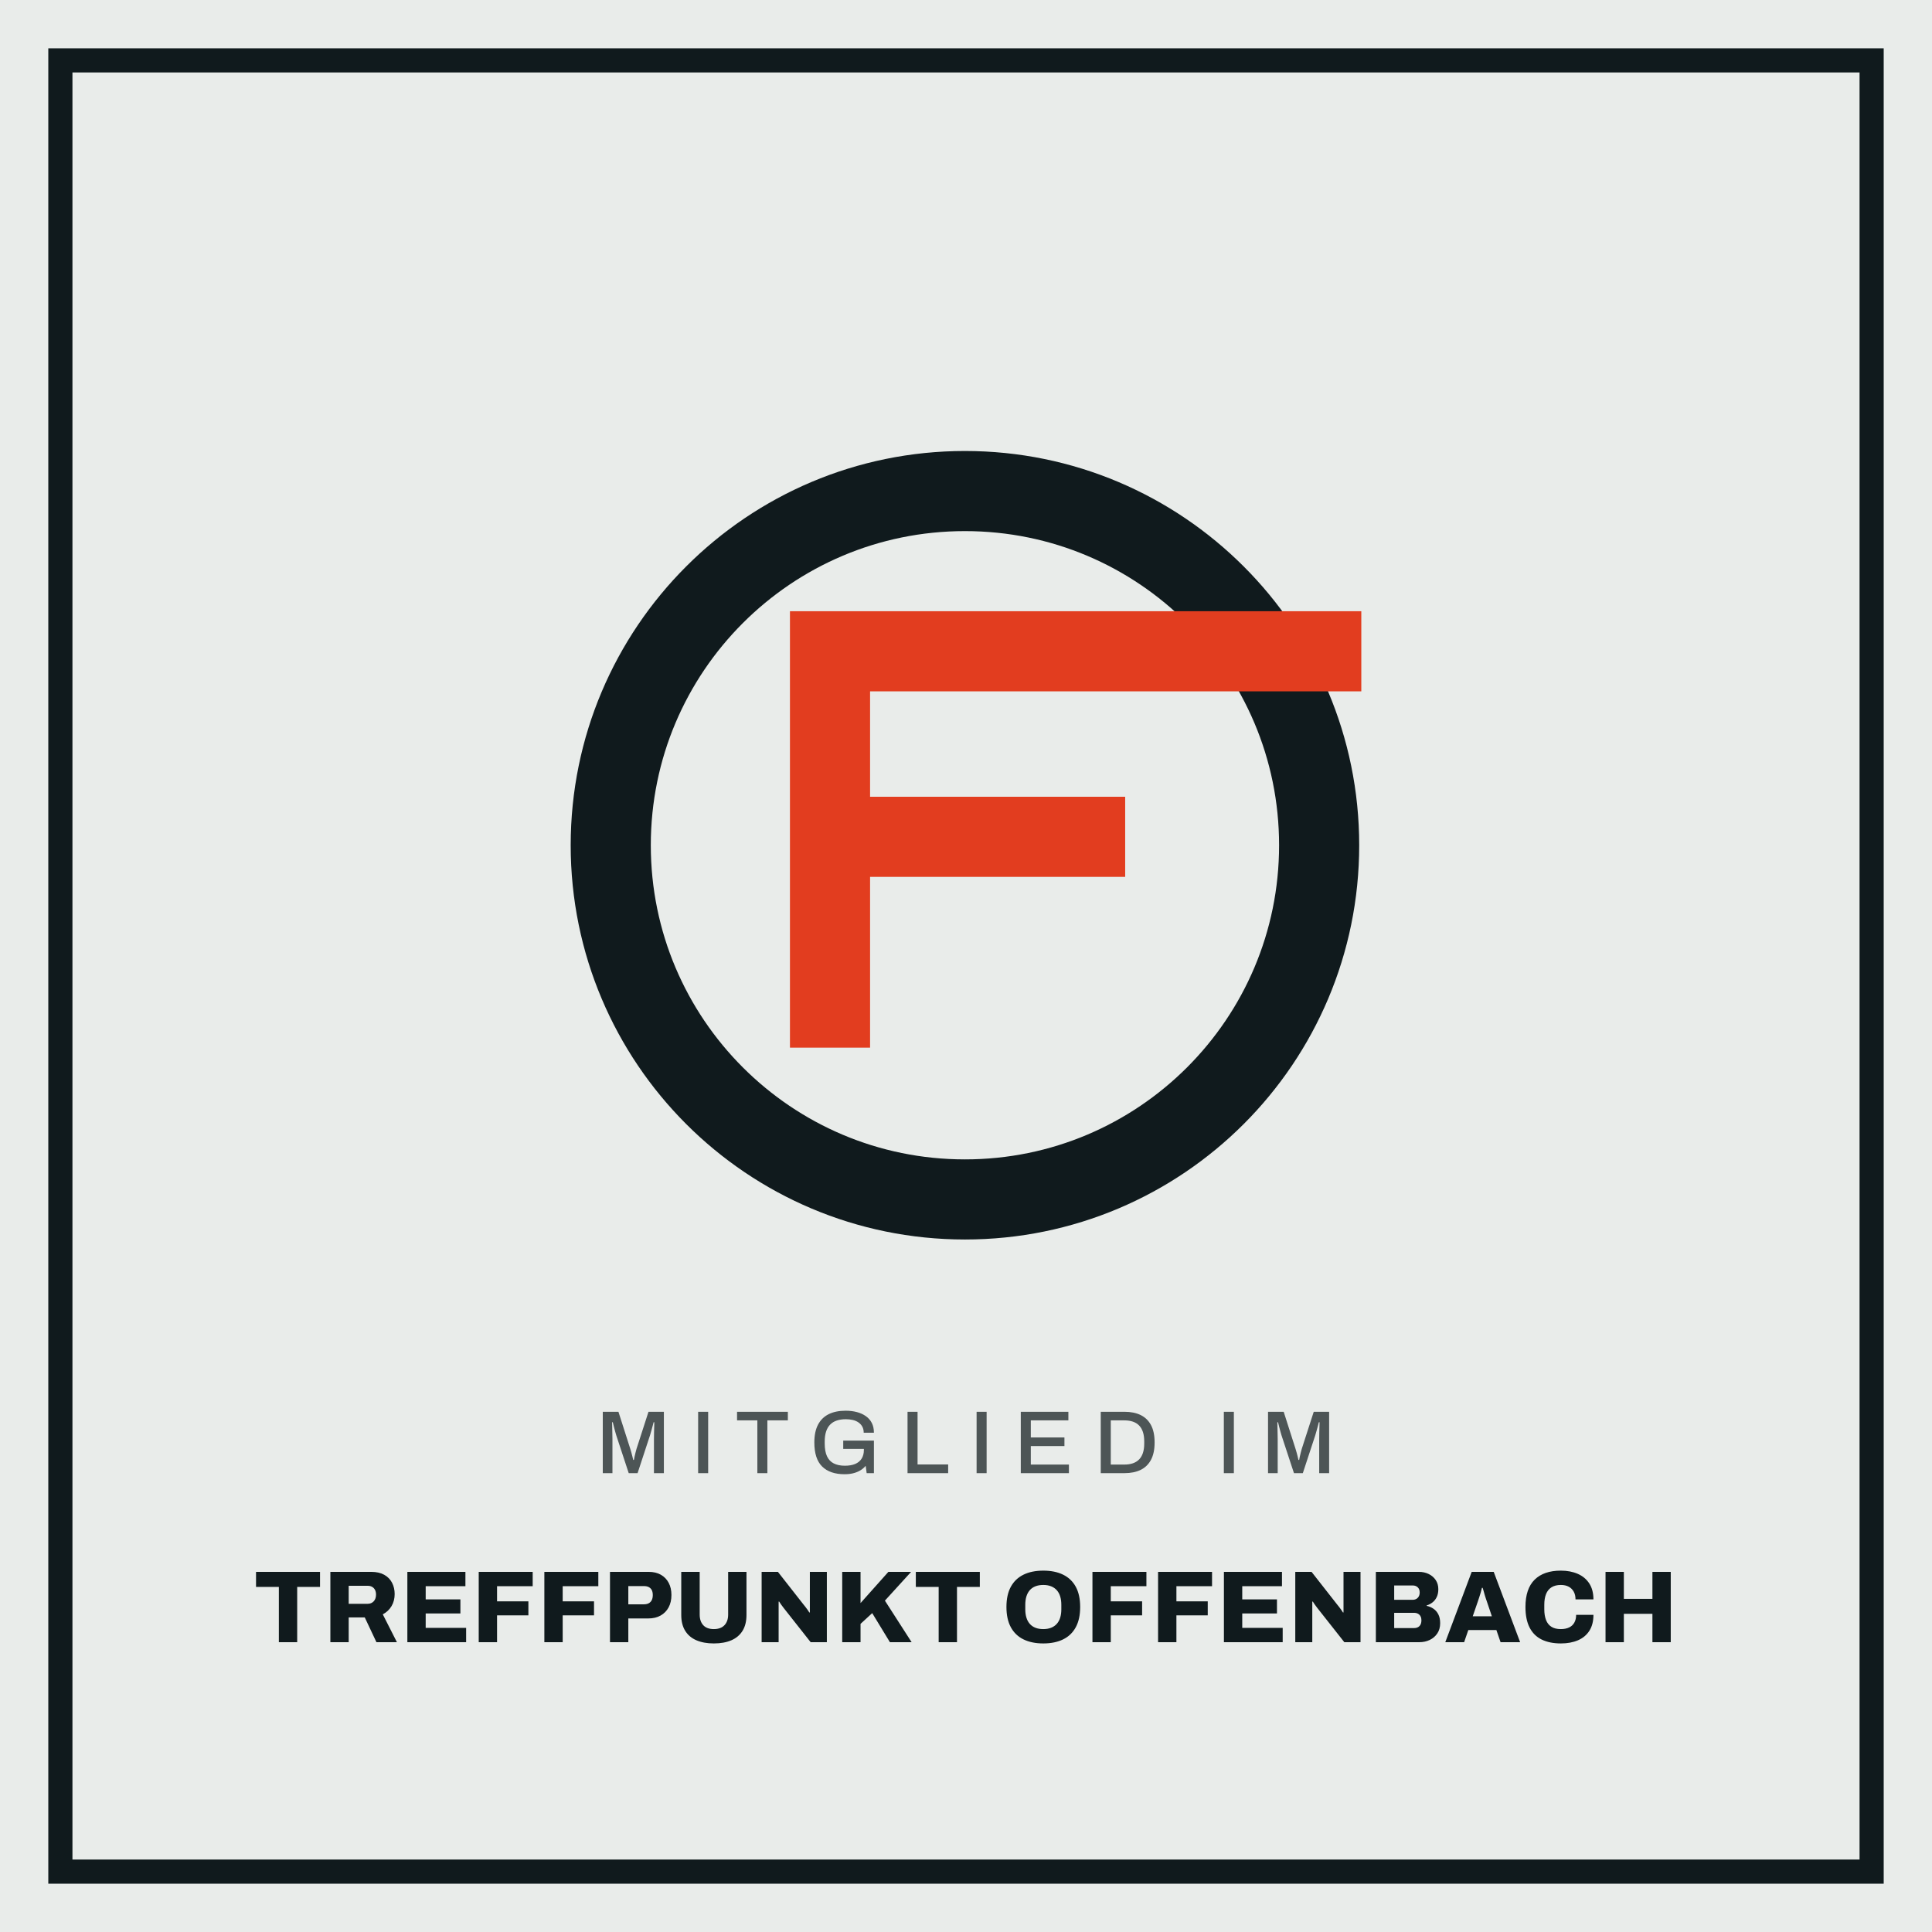
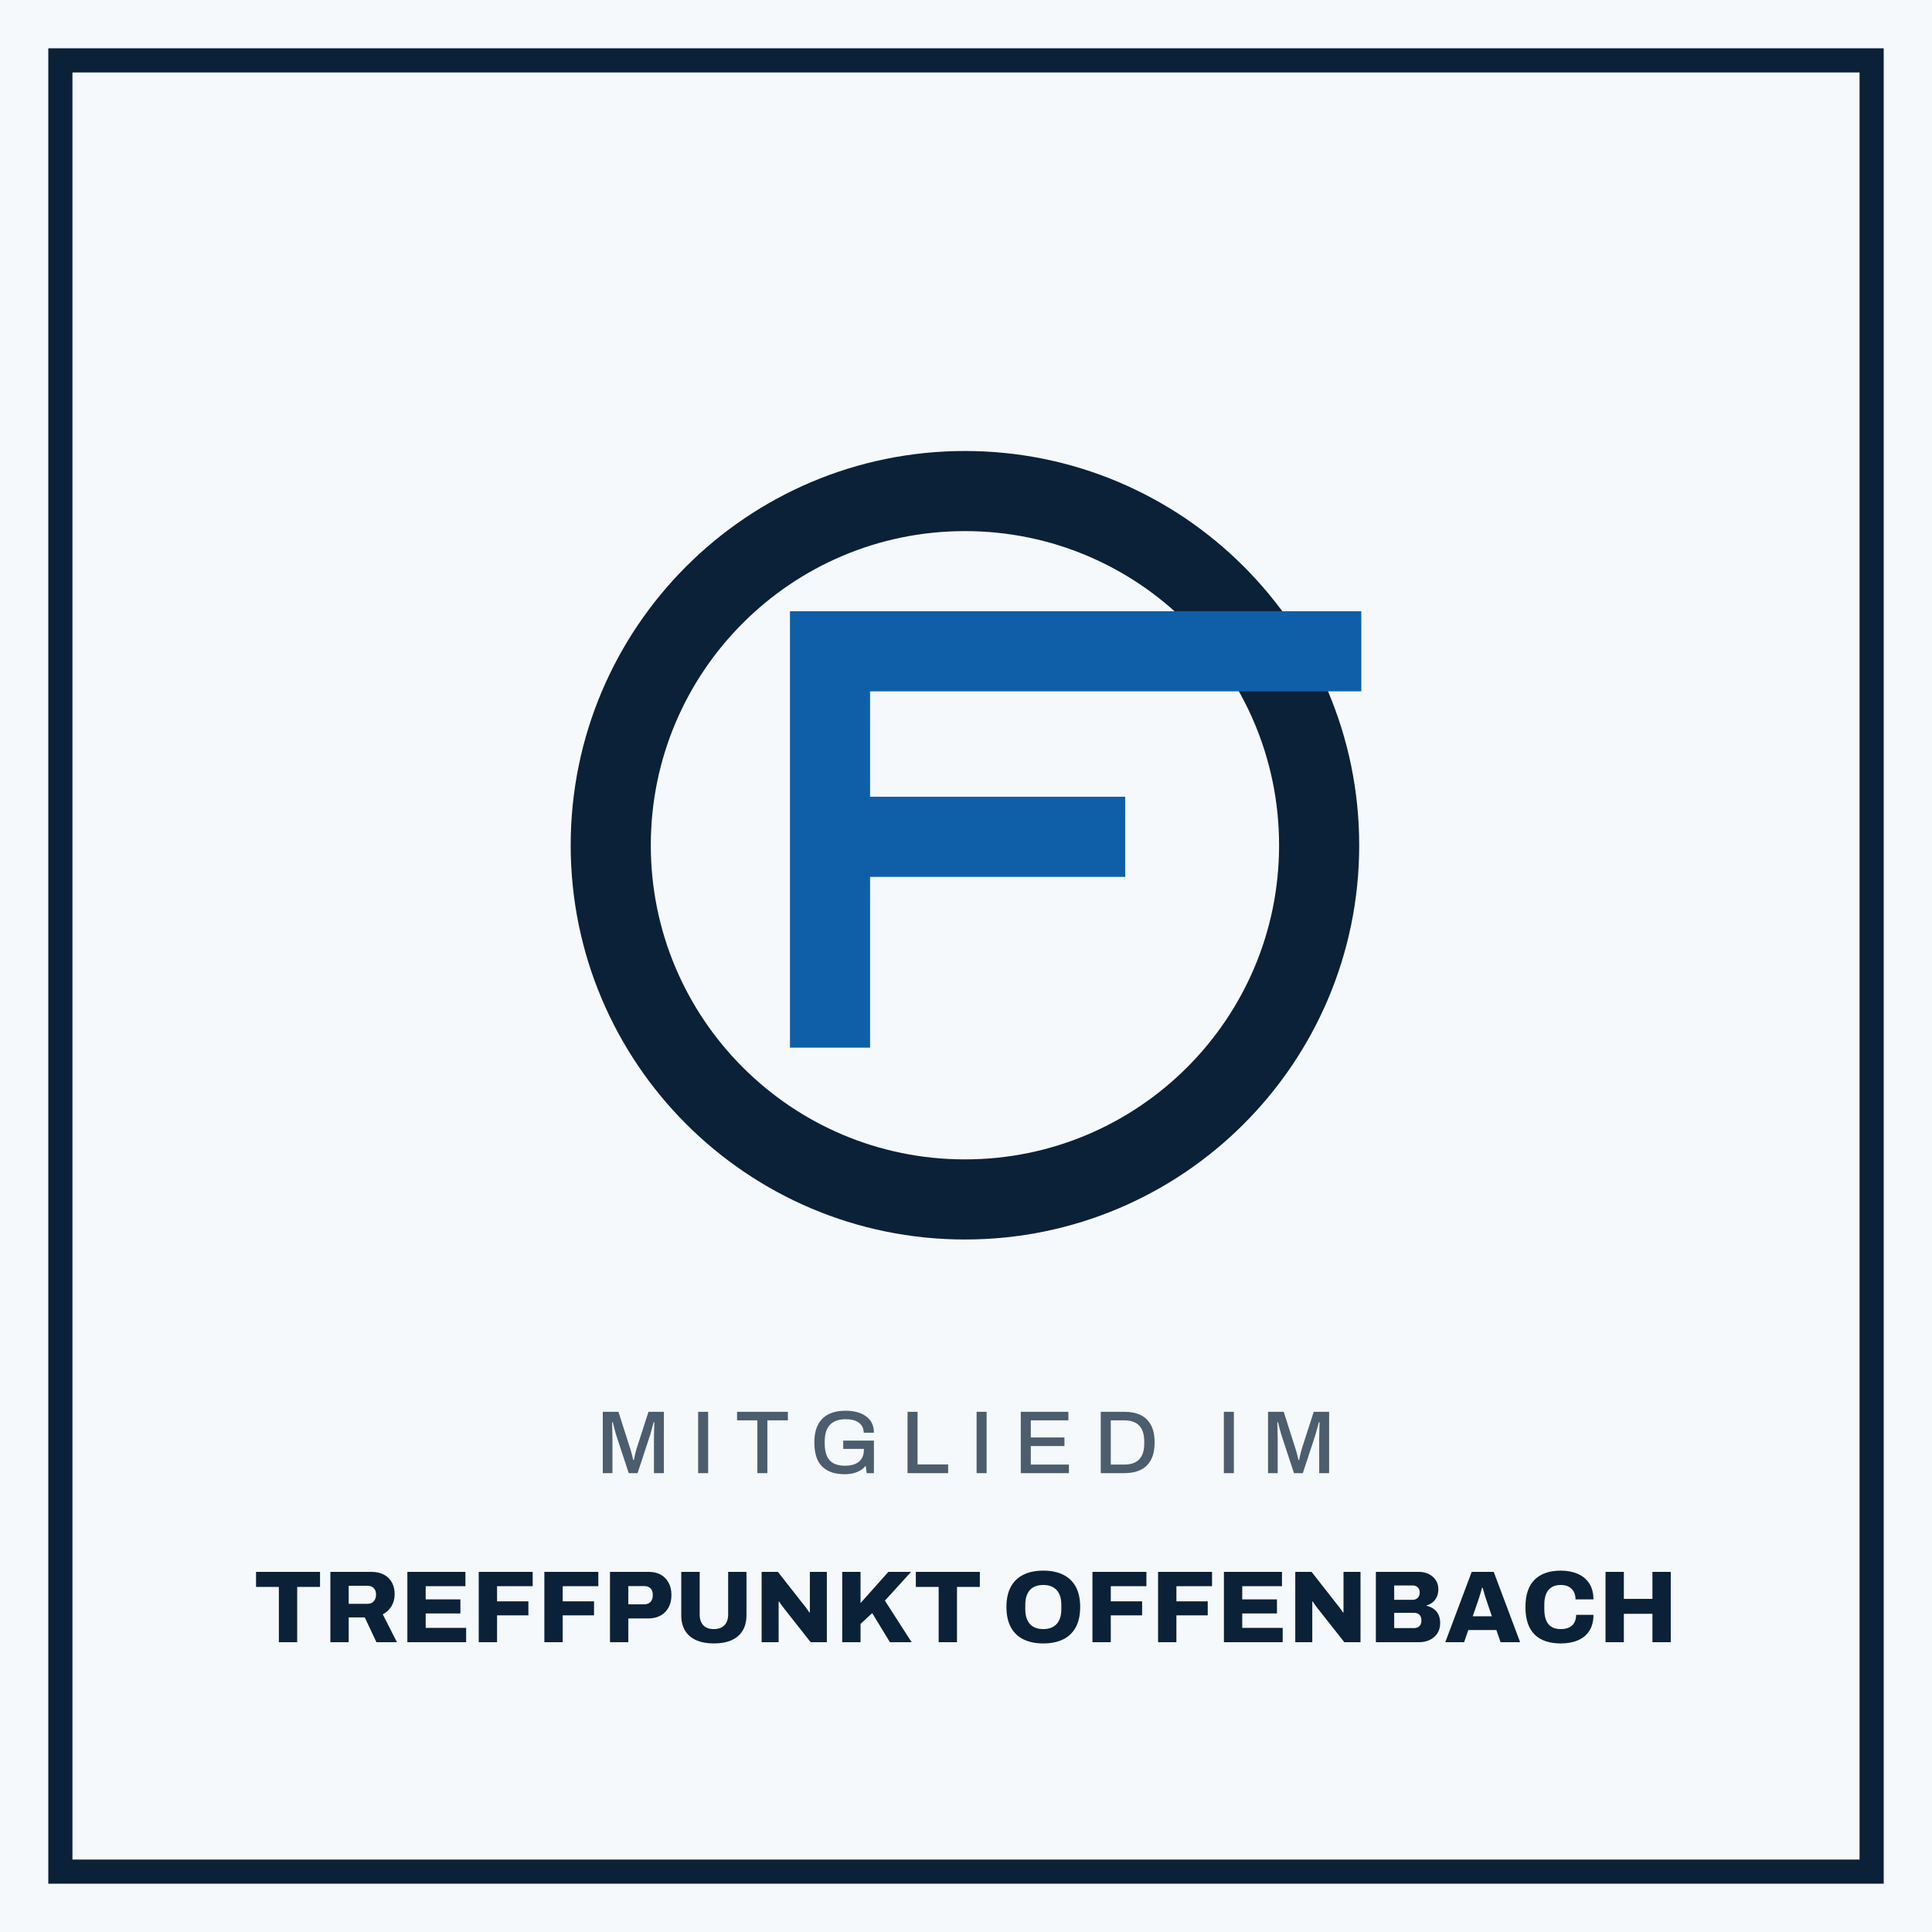
<svg xmlns="http://www.w3.org/2000/svg" role="img" viewBox="0 0 320 320">
-   <path fill="#e9ecea" d="M0 0h320v320H0z" />
-   <path fill="none" stroke="#101a1d" stroke-width="4" d="M10 10h300v300H10z" />
+   <path fill="#F5F9FC" d="M0 0h320v320H0z" />
+   <path fill="none" stroke="#0B2138" stroke-width="4" d="M10 10h300v300H10z" />
  <g fill="none" stroke-width="19" transform="translate(81.603 56.19)scale(.69841)">
-     <circle cx="112" cy="120" r="84" stroke="#101a1d" class="tpof-ring" />
-     <path stroke="#e23d1f" d="M80 168V74h126" class="tpof-f" />
-     <path stroke="#e23d1f" d="M80 118h70" class="tpof-bar" />
+     <circle cx="112" cy="120" r="84" stroke="#0B2138" class="tpof-ring" />
+     <path stroke="#0F5FA8" d="M80 168V74h126" class="tpof-f" />
+     <path stroke="#0F5FA8" d="M80 118h70" class="tpof-bar" />
  </g>
-   <path fill="#101a1d" d="M99.84 244v-10.164h2.593l1.97 6.164q.09.266.178.607.09.34.17.652.082.311.126.548h.119q.03-.222.104-.533l.155-.652q.082-.34.17-.637l1.986-6.149h2.548V244h-1.644v-5.57q0-.564.015-1.171t.03-1.082q.014-.474.014-.607h-.118q-.03.163-.141.555-.111.393-.23.837-.118.445-.222.77l-2.06 6.268h-1.466l-2.06-6.252q-.089-.282-.192-.667t-.208-.785-.178-.726h-.118q.015.355.022.874.008.518.022 1.044.015.526.015.941V244Zm15.794 0v-10.164h1.66V244Zm9.808 0v-8.741h-3.363v-1.423h8.415v1.423h-3.393V244Zm14.445.178q-2.415 0-3.71-1.274-1.297-1.275-1.297-3.986 0-1.778.607-2.94.608-1.164 1.763-1.742 1.156-.577 2.815-.577.993 0 1.845.222t1.496.674.993 1.133.348 1.615h-1.689q0-.578-.23-1t-.637-.704-.948-.407-1.148-.126q-.845 0-1.504.222-.66.222-1.104.682t-.666 1.155-.223 1.645v.311q0 1.304.378 2.119t1.126 1.192 1.83.378q1.022 0 1.719-.296.696-.296 1.066-.882.37-.585.37-1.459v-.148h-3.422v-1.378h5.082V244h-1.2l-.163-1.215q-.415.489-.948.793-.534.303-1.163.452-.63.148-1.386.148m10.43-.178v-10.164h1.66v8.727h5.067V244Zm11.439 0v-10.164h1.66V244Zm7.319 0v-10.164h7.882v1.423h-6.223v2.83h5.57v1.422h-5.57v3.067h6.312V244Zm13.245 0v-10.164h3.926q1.57 0 2.682.541 1.111.54 1.711 1.66.6 1.118.6 2.881 0 1.748-.6 2.874t-1.711 1.667-2.682.541Zm1.66-1.422h2.252q.785 0 1.4-.208.614-.207 1.037-.637t.637-1.089q.215-.66.215-1.563v-.311q0-.919-.215-1.578-.215-.66-.637-1.089-.423-.43-1.037-.637-.615-.207-1.4-.207h-2.252ZM202.707 244v-10.164h1.66V244Zm7.319 0v-10.164h2.593l1.97 6.164q.089.266.178.607l.17.652q.082.311.126.548h.119q.03-.222.103-.533l.156-.652q.082-.34.17-.637l1.986-6.149h2.548V244h-1.644v-5.57q0-.564.014-1.171t.03-1.082q.015-.474.015-.607h-.119q-.03.163-.14.555-.112.393-.23.837-.119.445-.222.77l-2.06 6.268h-1.467l-2.059-6.252q-.089-.282-.193-.667-.103-.385-.207-.785t-.178-.726h-.118q.015.355.022.874.007.518.022 1.044t.015.941V244Z" opacity=".72" />
-   <path fill="#101a1d" d="M46.189 272v-9.158h-3.782v-2.493h10.6v2.493h-3.783V272Zm8.53 0v-11.65h6.767q1.289 0 2.154.483.864.483 1.297 1.322t.432 1.874q0 1.12-.517 1.993t-1.45 1.365l2.34 4.613h-3.391l-1.934-4.104h-2.662V272Zm3.036-6.36h3.137q.628 0 1.01-.415.38-.416.38-1.11 0-.459-.169-.781-.17-.322-.475-.5t-.746-.178h-3.137Zm9.717 6.36v-11.65h9.616v2.373h-6.58v2.188h5.749v2.324h-5.75v2.39h6.7V272Zm11.82 0v-11.65h8.938v2.373h-5.902v2.51h5.19v2.324h-5.19V272Zm10.871 0v-11.65h8.938v2.373h-5.902v2.51h5.19v2.324h-5.19V272Zm10.87 0v-11.65h6.411q1.188 0 2.027.483t1.289 1.34.45 2.009q0 1.187-.467 2.052-.466.865-1.323 1.348-.856.484-2.043.484h-3.307V272Zm3.037-6.275h2.594q.713 0 1.086-.398.373-.399.373-1.111 0-.509-.161-.831t-.484-.5-.814-.178h-2.594Zm14.16 6.479q-1.679 0-2.891-.526-1.213-.526-1.857-1.577-.645-1.052-.645-2.612v-7.14h3.053v7.072q0 1.12.593 1.764.594.644 1.747.644t1.764-.644.61-1.764v-7.072h3.036v7.14q0 1.56-.644 2.612-.645 1.051-1.849 1.577t-2.917.526m7.92-.204v-11.65h2.697l4.24 5.41q.118.135.313.39.195.254.382.516.186.263.27.416l.086-.017v-6.716h2.815V272h-2.68l-4.494-5.698q-.22-.272-.415-.56t-.314-.475l-.085.017V272Zm13.347 0v-11.65h3.035v5.172l4.613-5.173h3.765l-4.341 4.766 4.426 6.885H147.4l-2.934-4.816-1.934 1.78V272Zm15.975 0v-9.158h-3.782v-2.493h10.6v2.493h-3.782V272Zm17.332.204q-1.916 0-3.282-.67-1.365-.67-2.094-2.01-.73-1.34-.73-3.358t.73-3.35q.73-1.33 2.094-2 1.366-.67 3.282-.67t3.282.67q1.365.67 2.094 2 .73 1.332.73 3.35t-.73 3.358-2.094 2.01q-1.366.67-3.282.67m0-2.375q.73 0 1.289-.22.56-.22.941-.645.382-.424.568-1.034.187-.61.187-1.374v-.746q0-.78-.187-1.39-.186-.611-.568-1.035t-.941-.645-1.289-.22q-.746 0-1.306.22t-.933.645-.56 1.034-.186 1.391v.746q0 .763.187 1.374.186.61.56 1.034.372.424.932.645.56.22 1.306.22m8.14 2.171v-11.65h8.938v2.373h-5.902v2.51h5.19v2.324h-5.19V272Zm10.87 0v-11.65h8.938v2.373h-5.901v2.51h5.189v2.324h-5.19V272Zm10.905 0v-11.65h9.616v2.373h-6.58v2.188h5.75v2.324h-5.75v2.39h6.699V272Zm11.82 0v-11.65h2.697l4.24 5.41q.119.135.314.39.195.254.381.516.187.263.272.416l.084-.017v-6.716h2.816V272h-2.68l-4.494-5.698q-.22-.272-.415-.56-.196-.288-.314-.475l-.085.017V272Zm13.347 0v-11.65h7.123q.899 0 1.628.355.73.357 1.162 1 .432.645.432 1.51 0 .763-.262 1.306-.263.543-.696.882-.432.34-.975.509v.068q.628.135 1.136.483.51.348.806.941.297.594.297 1.442 0 1-.475 1.704t-1.255 1.077-1.747.373Zm3.036-2.34h3.307q.543 0 .873-.323.331-.322.331-.983 0-.356-.144-.636t-.424-.433-.687-.152h-3.256Zm0-4.681h3.036q.373 0 .636-.153.263-.152.407-.424.144-.27.144-.644 0-.543-.322-.848-.323-.305-.814-.305h-3.087Zm8.463 7.021 4.375-11.65h3.646l4.376 11.65h-3.24l-.695-2.018H243.2l-.695 2.018Zm4.545-4.29h3.17l-.83-2.46q-.068-.186-.161-.466t-.187-.594-.178-.636-.17-.56h-.118q-.068.323-.187.73l-.254.814-.237.712Zm14.601 4.494q-1.882 0-3.197-.653-1.314-.653-1.992-1.993-.679-1.34-.679-3.392 0-3.019 1.518-4.52t4.35-1.5q1.577 0 2.798.534t1.908 1.594.687 2.637h-2.968q0-.746-.296-1.28-.297-.534-.831-.823-.535-.288-1.298-.288-.95 0-1.56.39t-.899 1.12-.288 1.763v.763q0 1.035.288 1.772t.89 1.12q.603.381 1.552.381.814 0 1.382-.271.569-.271.865-.806.297-.534.297-1.28h2.866q0 1.577-.67 2.629-.67 1.051-1.882 1.577-1.213.526-2.84.526m7.394-.204v-11.65h3.036v4.476h4.731v-4.477h3.036V272h-3.036v-4.698h-4.731V272Z" />
+   <path fill="#0B2138" d="M99.84 244v-10.164h2.593l1.97 6.164q.09.266.178.607.09.34.17.652.082.311.126.548h.119q.03-.222.104-.533l.155-.652q.082-.34.17-.637l1.986-6.149h2.548V244h-1.644v-5.57q0-.564.015-1.171t.03-1.082q.014-.474.014-.607h-.118q-.03.163-.141.555-.111.393-.23.837-.118.445-.222.77l-2.06 6.268h-1.466l-2.06-6.252q-.089-.282-.192-.667t-.208-.785-.178-.726h-.118q.015.355.022.874.008.518.022 1.044.015.526.015.941V244Zm15.794 0v-10.164h1.66V244Zm9.808 0v-8.741h-3.363v-1.423h8.415v1.423h-3.393V244Zm14.445.178q-2.415 0-3.71-1.274-1.297-1.275-1.297-3.986 0-1.778.607-2.94.608-1.164 1.763-1.742 1.156-.577 2.815-.577.993 0 1.845.222t1.496.674.993 1.133.348 1.615h-1.689q0-.578-.23-1t-.637-.704-.948-.407-1.148-.126q-.845 0-1.504.222-.66.222-1.104.682t-.666 1.155-.223 1.645v.311q0 1.304.378 2.119t1.126 1.192 1.83.378q1.022 0 1.719-.296.696-.296 1.066-.882.37-.585.37-1.459v-.148h-3.422v-1.378h5.082V244h-1.2l-.163-1.215q-.415.489-.948.793-.534.303-1.163.452-.63.148-1.386.148m10.43-.178v-10.164h1.66v8.727h5.067V244Zm11.439 0v-10.164h1.66V244Zm7.319 0v-10.164h7.882v1.423h-6.223v2.83h5.57v1.422h-5.57v3.067h6.312V244Zm13.245 0v-10.164h3.926q1.57 0 2.682.541 1.111.54 1.711 1.66.6 1.118.6 2.881 0 1.748-.6 2.874t-1.711 1.667-2.682.541Zm1.66-1.422h2.252q.785 0 1.4-.208.614-.207 1.037-.637t.637-1.089q.215-.66.215-1.563v-.311q0-.919-.215-1.578-.215-.66-.637-1.089-.423-.43-1.037-.637-.615-.207-1.4-.207h-2.252ZM202.707 244v-10.164h1.66V244Zm7.319 0v-10.164h2.593l1.97 6.164q.089.266.178.607l.17.652q.082.311.126.548h.119q.03-.222.103-.533l.156-.652q.082-.34.17-.637l1.986-6.149h2.548V244h-1.644v-5.57q0-.564.014-1.171t.03-1.082q.015-.474.015-.607h-.119q-.03.163-.14.555-.112.393-.23.837-.119.445-.222.77l-2.06 6.268h-1.467l-2.059-6.252q-.089-.282-.193-.667-.103-.385-.207-.785t-.178-.726h-.118q.015.355.022.874.007.518.022 1.044t.015.941V244Z" opacity=".72" />
+   <path fill="#0B2138" d="M46.189 272v-9.158h-3.782v-2.493h10.6v2.493h-3.783V272Zm8.53 0v-11.65h6.767q1.289 0 2.154.483.864.483 1.297 1.322t.432 1.874q0 1.12-.517 1.993t-1.45 1.365l2.34 4.613h-3.391l-1.934-4.104h-2.662V272Zm3.036-6.36h3.137q.628 0 1.01-.415.38-.416.38-1.11 0-.459-.169-.781-.17-.322-.475-.5t-.746-.178h-3.137Zm9.717 6.36v-11.65h9.616v2.373h-6.58v2.188h5.749v2.324h-5.75v2.39h6.7V272Zm11.82 0v-11.65h8.938v2.373h-5.902v2.51h5.19v2.324h-5.19V272Zm10.871 0v-11.65h8.938v2.373h-5.902v2.51h5.19v2.324h-5.19V272Zm10.87 0v-11.65h6.411q1.188 0 2.027.483t1.289 1.34.45 2.009q0 1.187-.467 2.052-.466.865-1.323 1.348-.856.484-2.043.484h-3.307V272Zm3.037-6.275h2.594q.713 0 1.086-.398.373-.399.373-1.111 0-.509-.161-.831t-.484-.5-.814-.178h-2.594Zm14.16 6.479q-1.679 0-2.891-.526-1.213-.526-1.857-1.577-.645-1.052-.645-2.612v-7.14h3.053v7.072q0 1.12.593 1.764.594.644 1.747.644t1.764-.644.61-1.764v-7.072h3.036v7.14q0 1.56-.644 2.612-.645 1.051-1.849 1.577t-2.917.526m7.92-.204v-11.65h2.697l4.24 5.41q.118.135.313.39.195.254.382.516.186.263.27.416l.086-.017v-6.716h2.815V272h-2.68l-4.494-5.698q-.22-.272-.415-.56t-.314-.475l-.085.017V272Zm13.347 0v-11.65h3.035v5.172l4.613-5.173h3.765l-4.341 4.766 4.426 6.885H147.4l-2.934-4.816-1.934 1.78V272Zm15.975 0v-9.158h-3.782v-2.493h10.6v2.493h-3.782V272Zm17.332.204q-1.916 0-3.282-.67-1.365-.67-2.094-2.01-.73-1.34-.73-3.358t.73-3.35q.73-1.33 2.094-2 1.366-.67 3.282-.67t3.282.67q1.365.67 2.094 2 .73 1.332.73 3.35t-.73 3.358-2.094 2.01q-1.366.67-3.282.67m0-2.375q.73 0 1.289-.22.56-.22.941-.645.382-.424.568-1.034.187-.61.187-1.374v-.746q0-.78-.187-1.39-.186-.611-.568-1.035t-.941-.645-1.289-.22q-.746 0-1.306.22t-.933.645-.56 1.034-.186 1.391v.746q0 .763.187 1.374.186.61.56 1.034.372.424.932.645.56.22 1.306.22m8.14 2.171v-11.65h8.938v2.373h-5.902v2.51h5.19v2.324h-5.19V272Zm10.87 0v-11.65h8.938v2.373h-5.901v2.51h5.189v2.324h-5.19V272Zm10.905 0v-11.65h9.616v2.373h-6.58v2.188h5.75v2.324h-5.75v2.39h6.699V272Zm11.82 0v-11.65h2.697l4.24 5.41q.119.135.314.39.195.254.381.516.187.263.272.416l.084-.017v-6.716h2.816V272h-2.68l-4.494-5.698q-.22-.272-.415-.56-.196-.288-.314-.475l-.085.017V272Zm13.347 0v-11.65h7.123q.899 0 1.628.355.73.357 1.162 1 .432.645.432 1.51 0 .763-.262 1.306-.263.543-.696.882-.432.34-.975.509v.068q.628.135 1.136.483.51.348.806.941.297.594.297 1.442 0 1-.475 1.704t-1.255 1.077-1.747.373Zm3.036-2.34h3.307q.543 0 .873-.323.331-.322.331-.983 0-.356-.144-.636t-.424-.433-.687-.152h-3.256Zm0-4.681h3.036q.373 0 .636-.153.263-.152.407-.424.144-.27.144-.644 0-.543-.322-.848-.323-.305-.814-.305h-3.087Zm8.463 7.021 4.375-11.65h3.646l4.376 11.65h-3.24l-.695-2.018H243.2l-.695 2.018Zm4.545-4.29h3.17l-.83-2.46q-.068-.186-.161-.466t-.187-.594-.178-.636-.17-.56h-.118q-.068.323-.187.73l-.254.814-.237.712Zm14.601 4.494q-1.882 0-3.197-.653-1.314-.653-1.992-1.993-.679-1.34-.679-3.392 0-3.019 1.518-4.52t4.35-1.5q1.577 0 2.798.534t1.908 1.594.687 2.637h-2.968q0-.746-.296-1.28-.297-.534-.831-.823-.535-.288-1.298-.288-.95 0-1.56.39t-.899 1.12-.288 1.763v.763q0 1.035.288 1.772t.89 1.12q.603.381 1.552.381.814 0 1.382-.271.569-.271.865-.806.297-.534.297-1.28h2.866q0 1.577-.67 2.629-.67 1.051-1.882 1.577-1.213.526-2.84.526m7.394-.204v-11.65h3.036v4.476h4.731v-4.477h3.036V272h-3.036v-4.698h-4.731V272Z" />
</svg>
